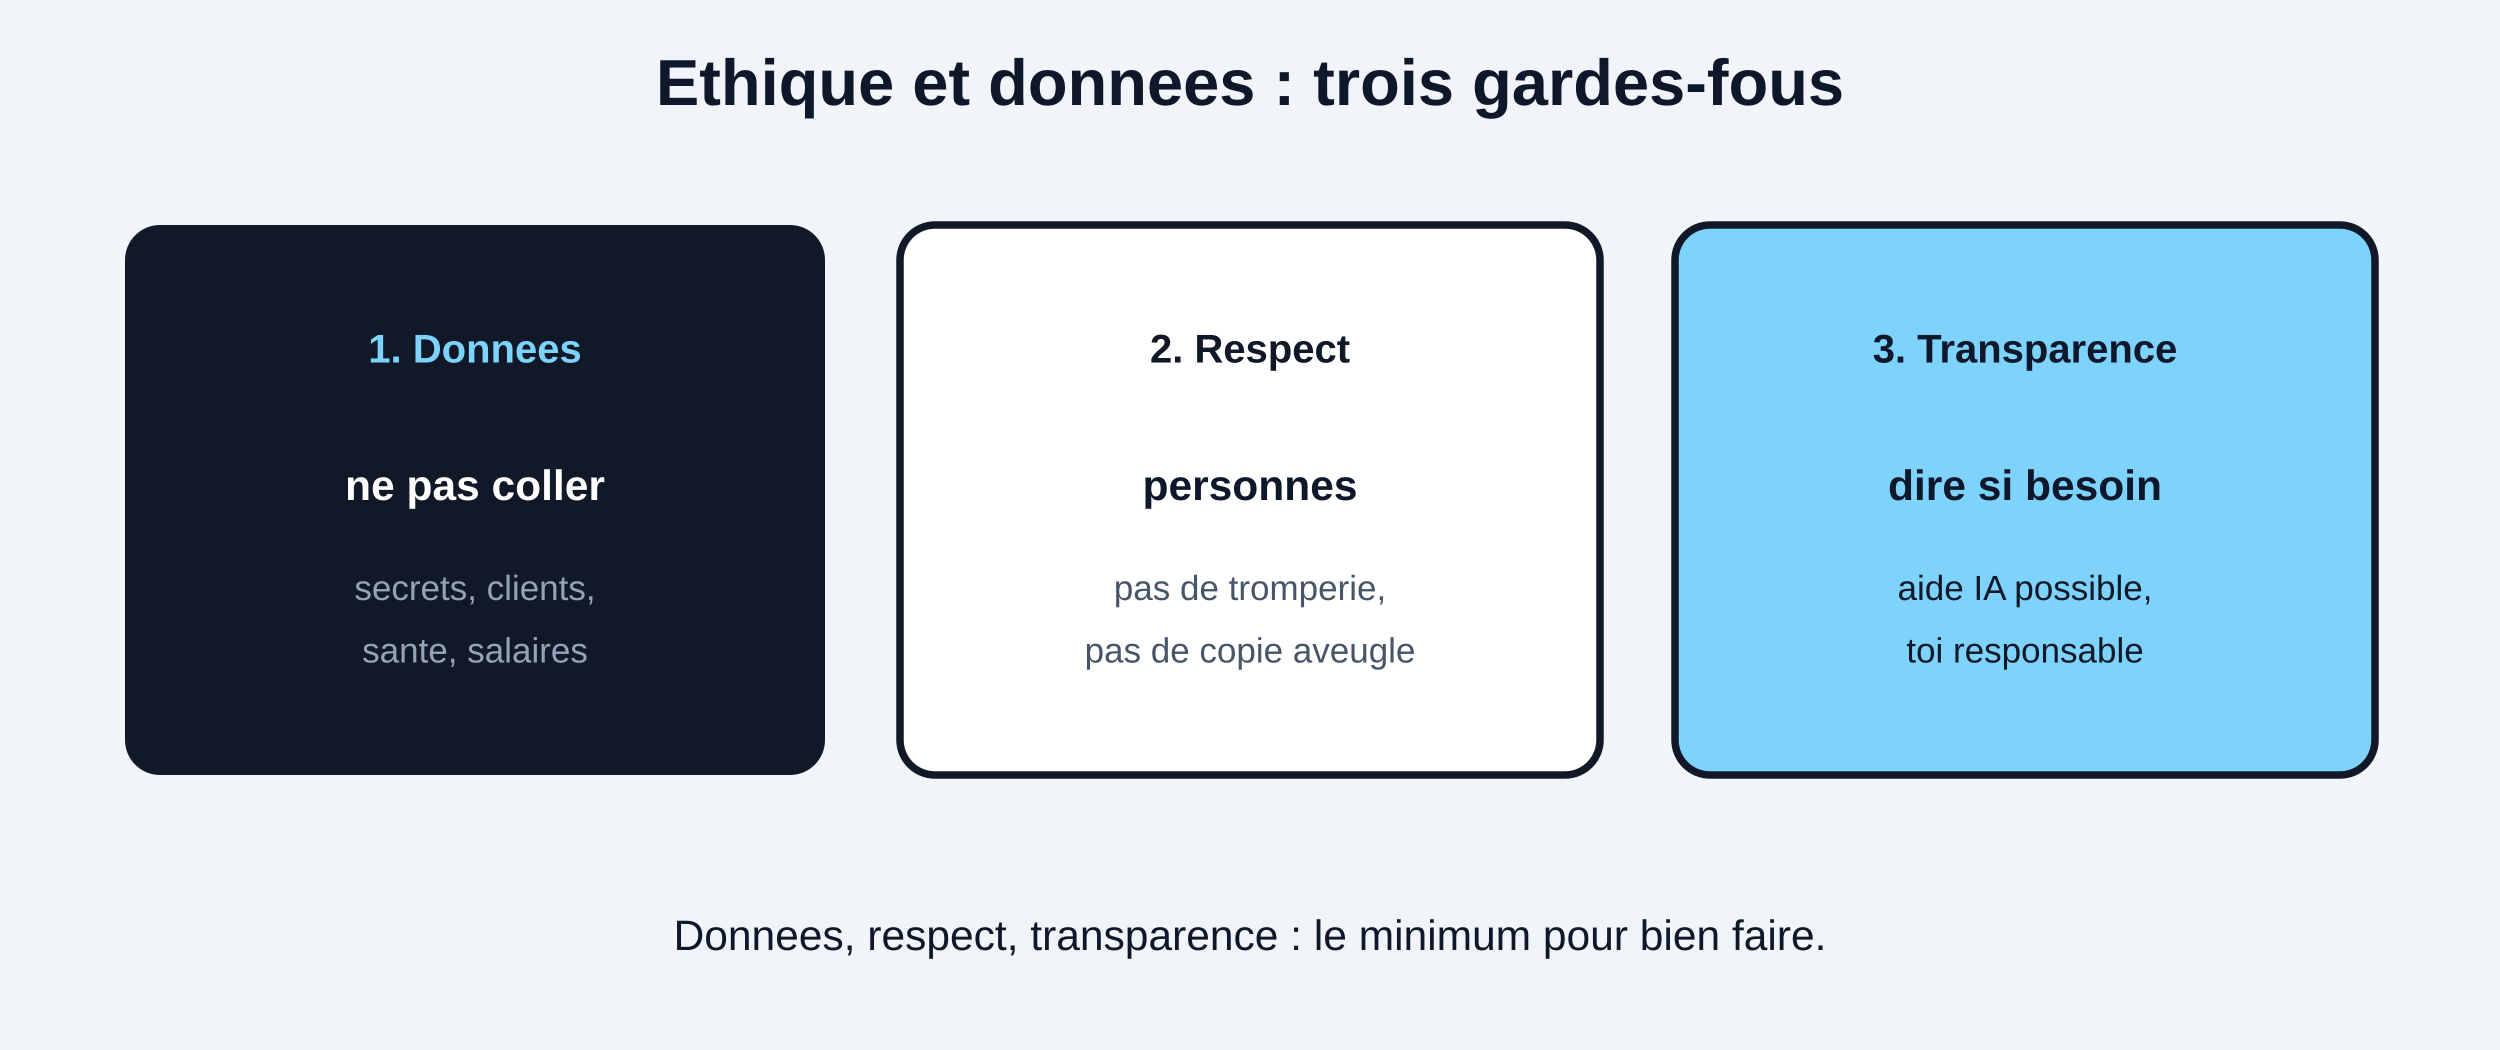
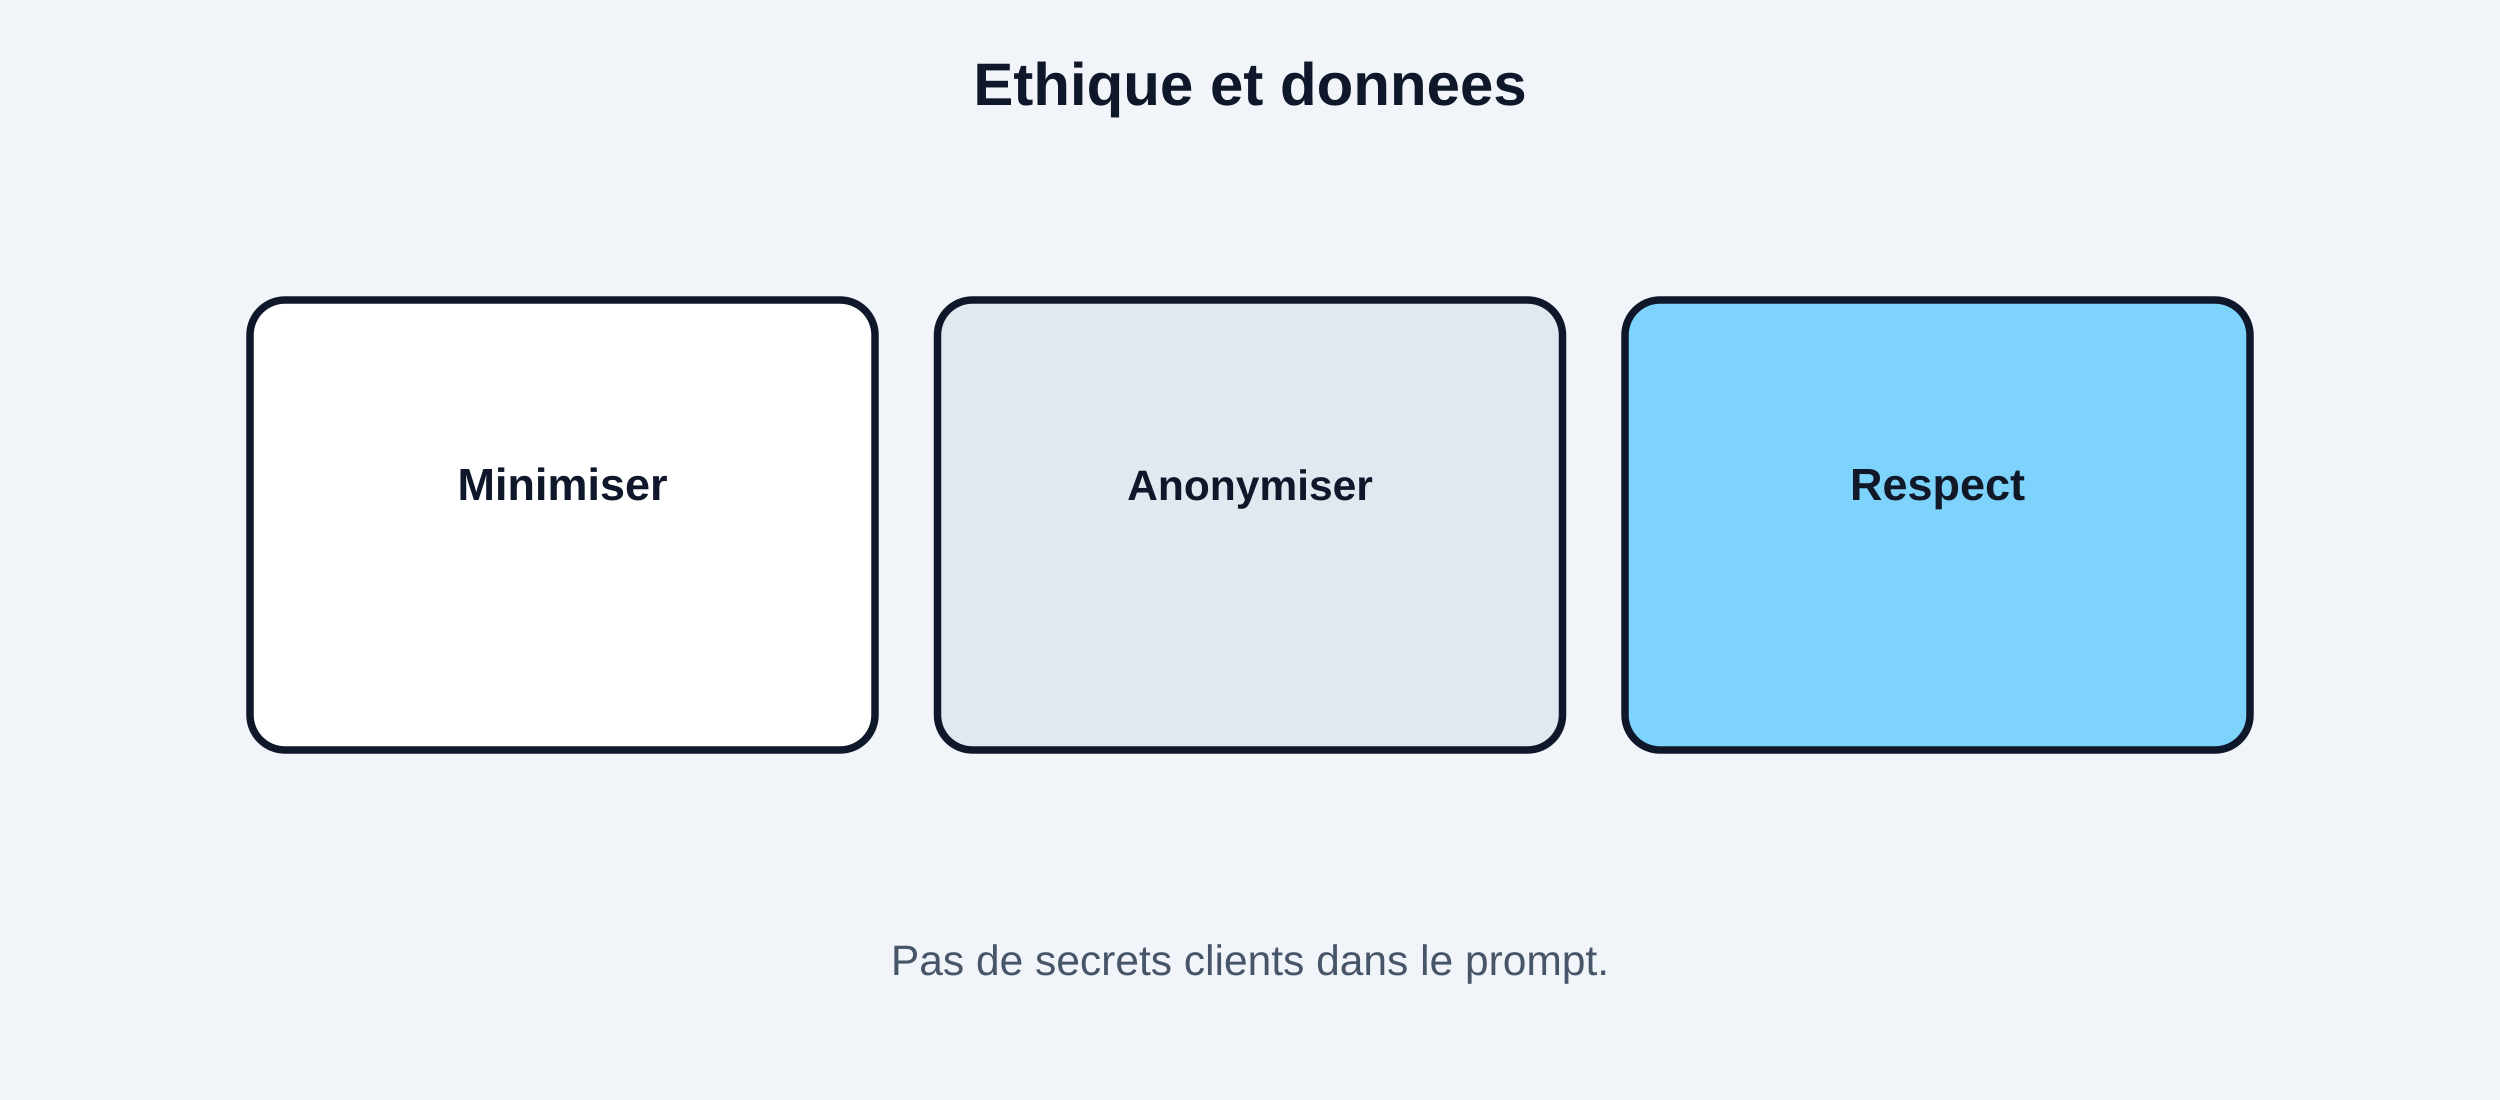
- <svg xmlns="http://www.w3.org/2000/svg" width="1000" height="420" viewBox="0 0 1000 420">
-   <rect width="1000" height="420" fill="#f1f5f9" />
-   <text x="500" y="42" text-anchor="middle" font-family="Segoe UI, Arial, sans-serif" font-size="26" fill="#0f172a" font-weight="700">Ethique et donnees : trois gardes-fous</text>
-   <rect x="50" y="90" width="280" height="220" rx="14" fill="#111827" />
-   <text x="190" y="145" text-anchor="middle" font-family="Segoe UI, Arial, sans-serif" font-size="16" fill="#7dd3fc" font-weight="700">1. Donnees</text>
-   <text x="190" y="200" text-anchor="middle" font-family="Segoe UI, Arial, sans-serif" font-size="17" fill="#ffffff" font-weight="700">ne pas coller</text>
-   <text x="190" y="240" text-anchor="middle" font-family="Segoe UI, Arial, sans-serif" font-size="14" fill="#94a3b8">secrets, clients,</text>
-   <text x="190" y="265" text-anchor="middle" font-family="Segoe UI, Arial, sans-serif" font-size="14" fill="#94a3b8">sante, salaires</text>
-   <rect x="360" y="90" width="280" height="220" rx="14" fill="#ffffff" stroke="#111827" stroke-width="3" />
-   <text x="500" y="145" text-anchor="middle" font-family="Segoe UI, Arial, sans-serif" font-size="16" fill="#111827" font-weight="700">2. Respect</text>
-   <text x="500" y="200" text-anchor="middle" font-family="Segoe UI, Arial, sans-serif" font-size="17" fill="#0f172a" font-weight="700">personnes</text>
-   <text x="500" y="240" text-anchor="middle" font-family="Segoe UI, Arial, sans-serif" font-size="14" fill="#475569">pas de tromperie,</text>
-   <text x="500" y="265" text-anchor="middle" font-family="Segoe UI, Arial, sans-serif" font-size="14" fill="#475569">pas de copie aveugle</text>
-   <rect x="670" y="90" width="280" height="220" rx="14" fill="#7dd3fc" stroke="#111827" stroke-width="3" />
-   <text x="810" y="145" text-anchor="middle" font-family="Segoe UI, Arial, sans-serif" font-size="16" fill="#0f172a" font-weight="700">3. Transparence</text>
-   <text x="810" y="200" text-anchor="middle" font-family="Segoe UI, Arial, sans-serif" font-size="17" fill="#0f172a" font-weight="700">dire si besoin</text>
-   <text x="810" y="240" text-anchor="middle" font-family="Segoe UI, Arial, sans-serif" font-size="14" fill="#111827">aide IA possible,</text>
-   <text x="810" y="265" text-anchor="middle" font-family="Segoe UI, Arial, sans-serif" font-size="14" fill="#111827">toi responsable</text>
-   <text x="500" y="380" text-anchor="middle" font-family="Segoe UI, Arial, sans-serif" font-size="17" fill="#0f172a">Donnees, respect, transparence : le minimum pour bien faire.</text>
+ <svg xmlns="http://www.w3.org/2000/svg" width="1000" height="440" viewBox="0 0 1000 440">
+   <rect width="1000" height="440" fill="#f1f5f9" />
+   <text x="500" y="42" text-anchor="middle" font-family="Segoe UI, Arial, sans-serif" font-size="24" fill="#0f172a" font-weight="700">Ethique et donnees</text>
+   <rect x="100" y="120" width="250" height="180" rx="14" fill="#ffffff" stroke="#0f172a" stroke-width="3" />
+   <text x="225" y="200" text-anchor="middle" font-family="Segoe UI, Arial, sans-serif" font-size="18" fill="#0f172a" font-weight="700">Minimiser</text>
+   <rect x="375" y="120" width="250" height="180" rx="14" fill="#e2e8f0" stroke="#0f172a" stroke-width="3" />
+   <text x="500" y="200" text-anchor="middle" font-family="Segoe UI, Arial, sans-serif" font-size="17" fill="#0f172a" font-weight="700">Anonymiser</text>
+   <rect x="650" y="120" width="250" height="180" rx="14" fill="#7dd3fc" stroke="#0f172a" stroke-width="3" />
+   <text x="775" y="200" text-anchor="middle" font-family="Segoe UI, Arial, sans-serif" font-size="18" fill="#111827" font-weight="700">Respect</text>
+   <text x="500" y="390" text-anchor="middle" font-family="Segoe UI, Arial, sans-serif" font-size="17" fill="#475569" font-weight="400">Pas de secrets clients dans le prompt.</text>
</svg>
